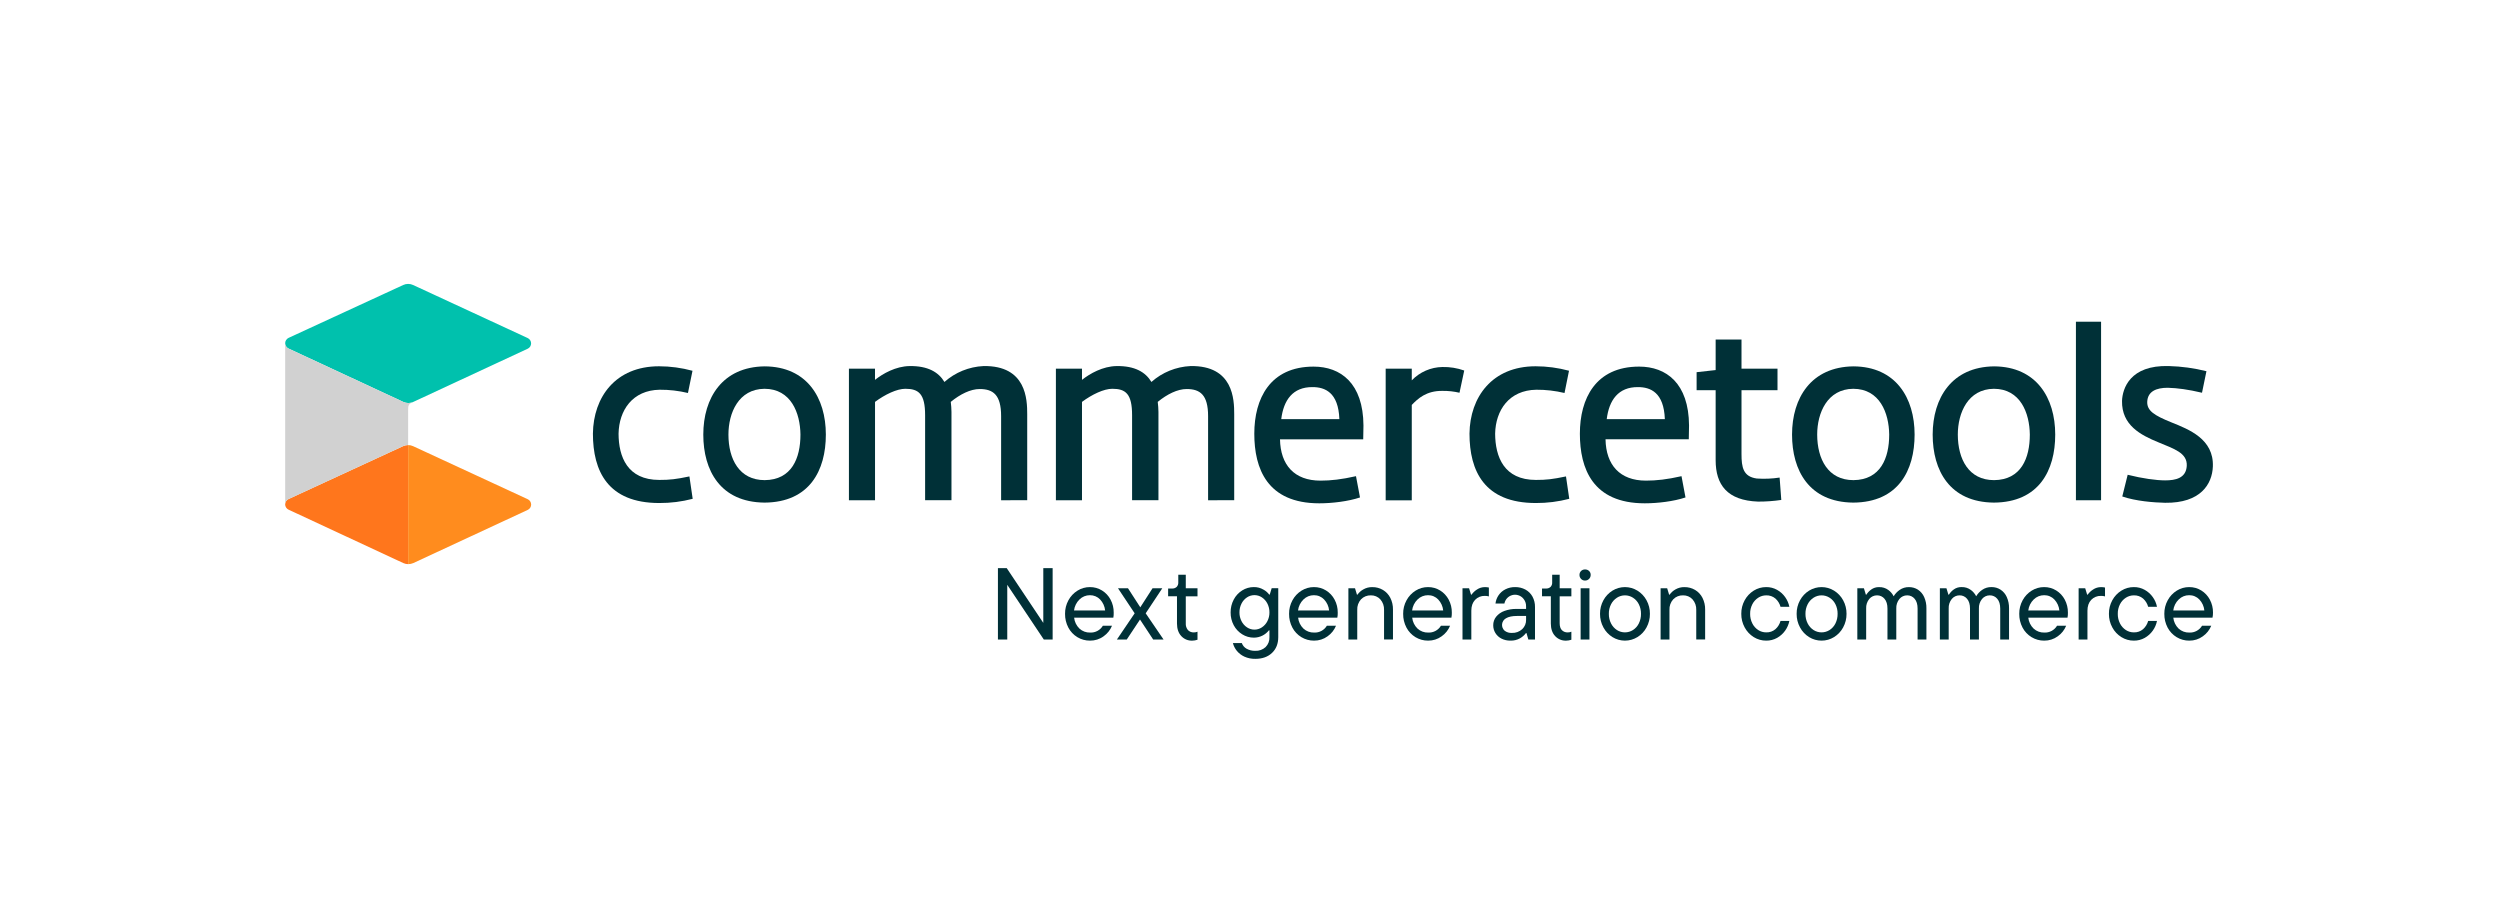
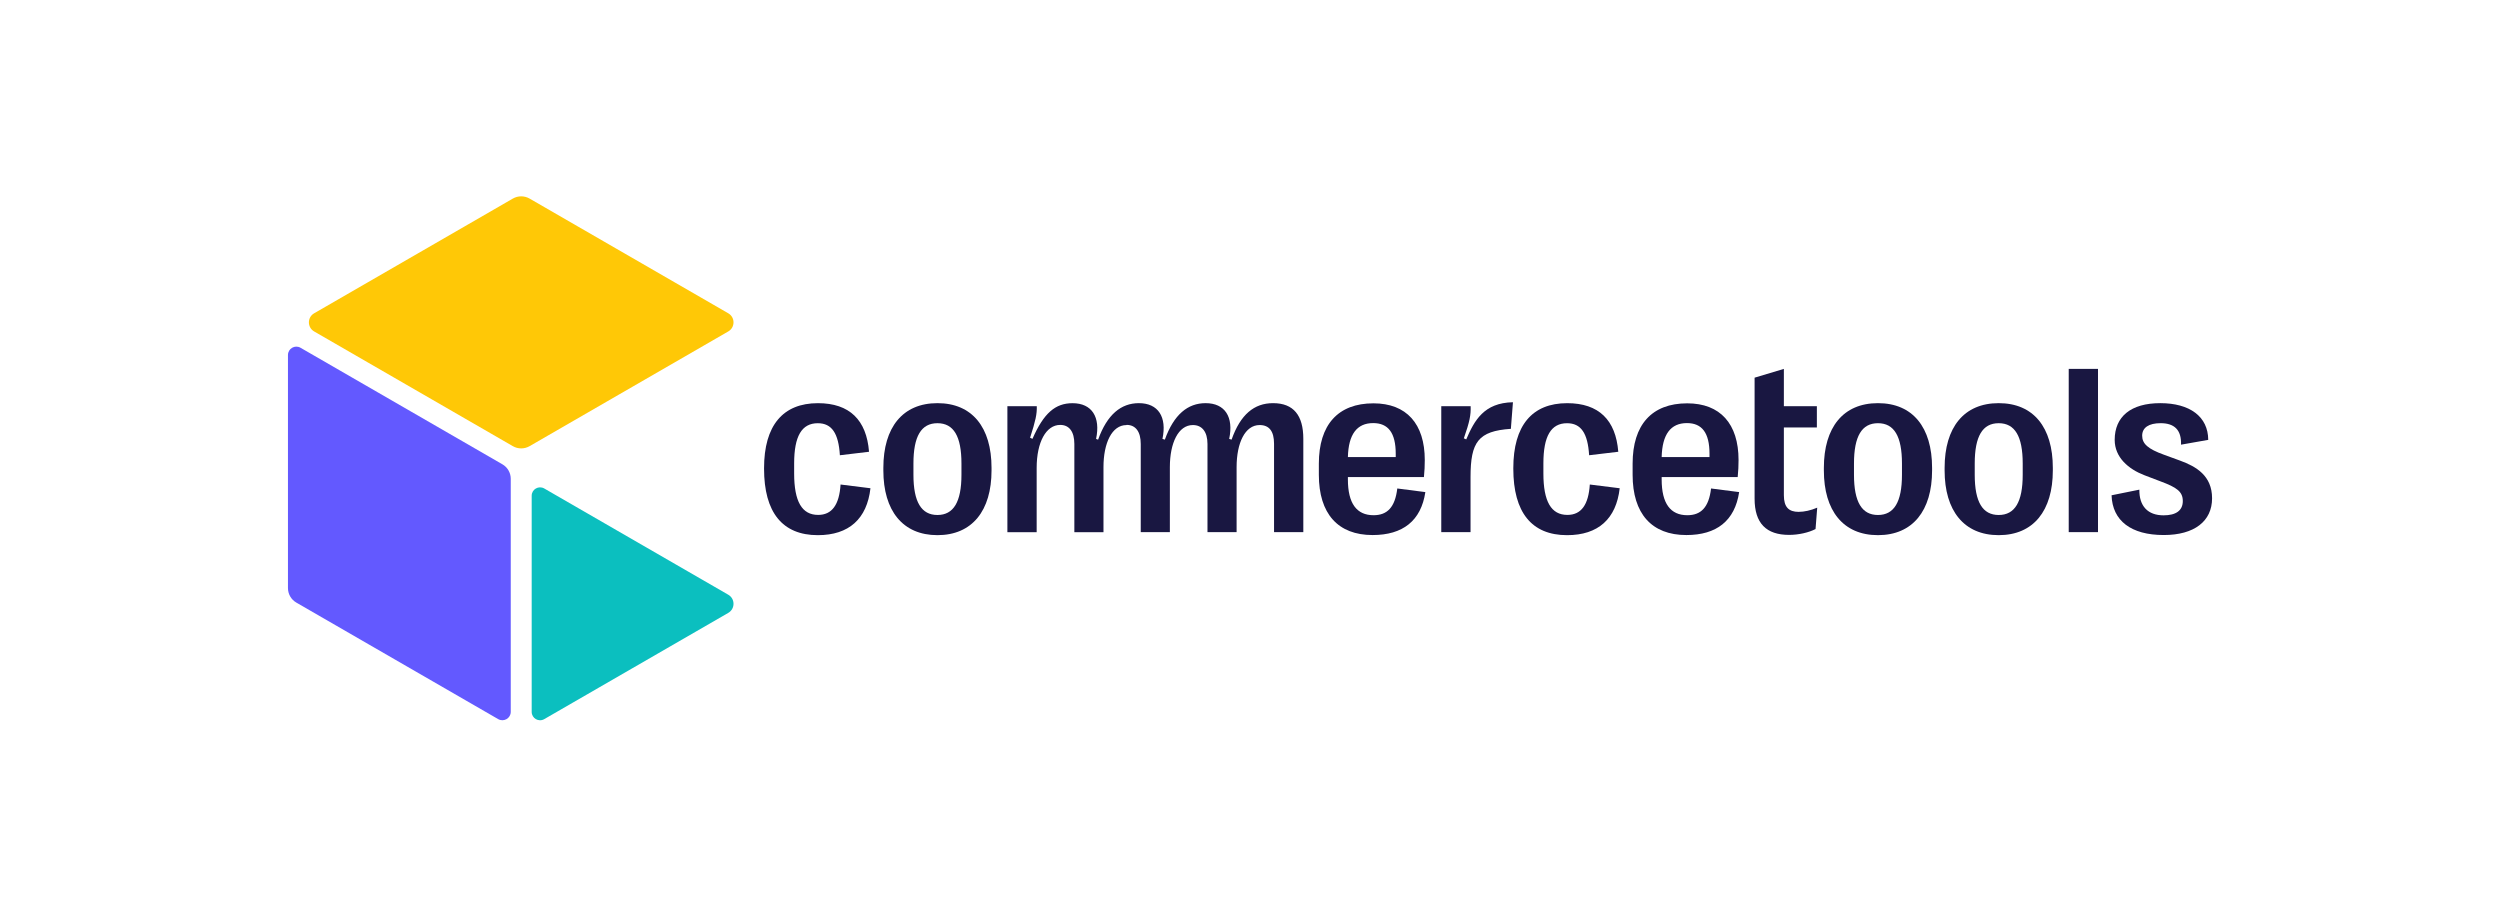
<svg xmlns="http://www.w3.org/2000/svg" width="382" height="141" viewBox="0 0 382 141" fill="none">
-   <path d="M100.743 73.333C102.365 73.333 103.297 73.227 105.342 72.797L105.843 76.218C104.176 76.655 102.459 76.871 100.735 76.862C92.866 76.862 90.597 71.971 90.597 66.253C90.668 60.681 94.047 55.967 100.697 55.967C102.426 55.969 104.147 56.201 105.814 56.655L105.119 60.049C103.707 59.71 102.259 59.542 100.806 59.551C96.638 59.619 94.587 62.692 94.516 66.264C94.526 69.793 95.859 73.333 100.743 73.333Z" fill="#003037" />
-   <path d="M116.846 55.98C123.319 56.019 126.19 60.801 126.19 66.405C126.19 71.871 123.707 76.76 116.808 76.798C110.049 76.73 107.464 71.871 107.464 66.405C107.464 60.809 110.373 56.058 116.846 55.98ZM116.846 73.364C120.981 73.326 122.309 70.006 122.309 66.405C122.271 63.116 120.873 59.407 116.808 59.407C112.856 59.445 111.305 63.086 111.305 66.405C111.305 70.153 112.965 73.364 116.846 73.364Z" fill="#003037" />
-   <path d="M152.97 76.438V63.583C152.97 60.333 151.751 59.444 149.698 59.444C148.294 59.444 146.713 60.235 145.277 61.407C145.342 61.915 145.378 62.426 145.385 62.939V76.431H141.357V63.438C141.357 60.187 140.385 59.406 138.341 59.406C137.044 59.406 135.247 60.265 133.704 61.407V76.438H129.716V56.331H133.7V58.042C134.919 57.076 136.863 55.972 138.985 55.934C141.787 55.896 143.407 56.862 144.31 58.363C145.96 56.898 148.065 56.041 150.273 55.934C156.855 55.826 156.958 61.076 156.958 63.292V76.431L152.97 76.438Z" fill="#003037" />
-   <path d="M184.596 76.438V63.583C184.596 60.333 183.377 59.444 181.324 59.444C179.92 59.444 178.338 60.235 176.902 61.407C176.967 61.915 177.004 62.426 177.011 62.939V76.431H172.983V63.438C172.983 60.187 172.011 59.406 169.967 59.406C168.67 59.406 166.873 60.265 165.329 61.407V76.438H161.341V56.331H165.329V58.042C166.548 57.076 168.492 55.972 170.614 55.934C173.416 55.896 175.036 56.862 175.938 58.363C177.588 56.898 179.694 56.041 181.902 55.934C188.484 55.826 188.587 61.076 188.587 63.292V76.431L184.596 76.438Z" fill="#003037" />
-   <path d="M207.195 72.759L207.808 76.01C206.009 76.615 203.534 76.907 201.589 76.907C193.611 76.907 191.657 71.587 191.657 66.266C191.657 60.945 194.033 56.018 200.714 56.018C204.852 56.018 208.299 58.554 208.337 65.017L208.299 67.125H195.584C195.653 71.049 197.775 73.441 201.765 73.441C203.352 73.441 205.002 73.257 207.195 72.759ZM195.775 64.039H204.655C204.51 59.968 202.464 59.149 200.56 59.149C197.527 59.123 196.13 61.154 195.775 64.039Z" fill="#003037" />
-   <path d="M223.011 60.012C222.164 59.812 221.296 59.716 220.425 59.727C217.942 59.689 216.653 60.909 215.719 61.874V76.446H211.731V56.331H215.719V58.118C216.324 57.487 217.049 56.982 217.852 56.632C218.654 56.282 219.519 56.094 220.395 56.079C221.532 56.053 222.664 56.235 223.735 56.616L223.011 60.012Z" fill="#003037" />
-   <path d="M234.684 73.333C236.305 73.333 237.237 73.227 239.283 72.797L239.783 76.218C238.117 76.655 236.399 76.871 234.676 76.862C226.807 76.862 224.538 71.971 224.538 66.253C224.608 60.681 227.987 55.967 234.638 55.967C236.363 55.968 238.08 56.198 239.745 56.649L239.059 60.049C237.647 59.71 236.199 59.542 234.747 59.551C230.579 59.619 228.528 62.692 228.457 66.264C228.474 69.793 229.8 73.333 234.684 73.333Z" fill="#003037" />
-   <path d="M256.935 72.76L257.544 76.009C255.747 76.614 253.272 76.906 251.327 76.906C243.349 76.906 241.405 71.585 241.405 66.265C241.405 60.944 243.781 56.017 250.462 56.017C254.597 56.017 258.047 58.553 258.085 65.016L258.047 67.124H245.324C245.393 71.048 247.515 73.44 251.503 73.44C253.094 73.442 254.744 73.258 256.935 72.76ZM245.509 64.04H254.389C254.242 59.969 252.198 59.15 250.292 59.15C247.268 59.123 245.865 61.155 245.509 64.04Z" fill="#003037" />
-   <path d="M271.602 59.621H266.101V69.371C266.101 71.402 266.355 72.835 268.439 73.118C269.603 73.197 270.773 73.148 271.926 72.972L272.181 76.392C271.003 76.565 269.814 76.65 268.624 76.645C263.918 76.468 262.151 74.076 262.151 70.321V59.621H259.242V56.869L262.151 56.546V51.877H266.101V56.337H271.602V59.626V59.621Z" fill="#003037" />
-   <path d="M283.207 55.98C289.68 56.019 292.551 60.801 292.551 66.405C292.551 71.871 290.068 76.76 283.169 76.798C276.409 76.73 273.825 71.871 273.825 66.405C273.825 60.809 276.734 56.058 283.207 55.98ZM283.207 73.364C287.342 73.326 288.67 70.006 288.67 66.405C288.632 63.116 287.233 59.407 283.169 59.407C279.217 59.445 277.666 63.086 277.666 66.405C277.674 70.153 279.326 73.364 283.207 73.364Z" fill="#003037" />
-   <path d="M304.694 55.98C311.167 56.019 314.038 60.801 314.038 66.405C314.038 71.871 311.555 76.76 304.656 76.798C297.897 76.73 295.312 71.871 295.312 66.405C295.32 60.809 298.229 56.058 304.694 55.98ZM304.694 73.364C308.83 73.326 310.157 70.006 310.157 66.405C310.119 63.116 308.721 59.407 304.656 59.407C300.704 59.445 299.154 63.086 299.154 66.405C299.163 70.153 300.813 73.364 304.694 73.364Z" fill="#003037" />
-   <path d="M317.201 76.439V49.158H321.044V76.439H317.201Z" fill="#003037" />
-   <path d="M325.109 72.545C327.37 73.115 329.492 73.402 330.827 73.402C332.409 73.402 334.028 73.081 334.137 71.188C334.244 69.187 332.162 68.581 329.784 67.578C327.093 66.474 324.177 64.971 324.245 61.254C324.314 59.399 325.433 55.758 331.398 55.933C333.337 55.984 335.265 56.249 337.145 56.721L336.467 60.011C334.345 59.511 332.764 59.296 331.221 59.251C329.502 59.251 328.165 59.788 328.096 61.398C328.058 62.755 329.137 63.467 331.799 64.541C334.462 65.615 338.293 67.078 338.125 71.293C338.018 73.968 336.259 76.897 330.827 76.826C329.108 76.788 326.337 76.574 324.284 75.861L325.109 72.545Z" fill="#003037" />
-   <path d="M44.094 76.246C43.938 76.319 43.806 76.434 43.714 76.579C43.621 76.723 43.572 76.891 43.572 77.062C43.572 77.234 43.621 77.402 43.714 77.546C43.806 77.691 43.938 77.806 44.094 77.879L61.62 86.035C61.853 86.143 62.106 86.2 62.363 86.2V68.003C62.1 68.003 61.839 68.06 61.599 68.168L44.094 76.246Z" fill="#FF761C" />
-   <path d="M62.363 68.003V86.2C62.638 86.203 62.91 86.147 63.16 86.035L80.64 77.911C80.796 77.838 80.927 77.723 81.019 77.579C81.112 77.434 81.16 77.267 81.16 77.096C81.16 76.925 81.112 76.757 81.019 76.613C80.927 76.469 80.796 76.353 80.64 76.281L63.129 68.178C62.889 68.066 62.628 68.007 62.363 68.003Z" fill="#FF8C1E" />
-   <path d="M43.573 52.447C43.573 52.618 43.622 52.786 43.715 52.93C43.807 53.074 43.939 53.19 44.094 53.262L61.62 61.411C61.854 61.518 62.106 61.577 62.363 61.584C62.587 61.587 62.809 61.549 63.019 61.473L63.507 61.247C65.316 60.415 64.117 60.964 80.632 53.285C80.788 53.212 80.92 53.097 81.012 52.953C81.104 52.808 81.153 52.641 81.153 52.47C81.153 52.299 81.104 52.131 81.012 51.987C80.92 51.843 80.788 51.727 80.632 51.655L63.129 43.552C62.891 43.439 62.63 43.38 62.365 43.38C62.101 43.38 61.84 43.439 61.601 43.552L44.09 51.63C43.936 51.704 43.805 51.82 43.714 51.965C43.622 52.109 43.573 52.276 43.573 52.447Z" fill="#00C1AD" />
-   <path d="M62.363 62.599V68.003C62.1 68.003 61.839 68.06 61.599 68.168L44.096 76.254C43.941 76.327 43.809 76.442 43.717 76.586C43.624 76.731 43.575 76.898 43.575 77.069V52.447C43.575 52.618 43.624 52.786 43.717 52.93C43.809 53.075 43.941 53.19 44.096 53.263L61.622 61.411C61.855 61.518 62.108 61.577 62.365 61.584C62.589 61.587 62.81 61.549 63.02 61.474L62.988 61.491C62.442 61.728 62.363 61.979 62.363 62.599Z" fill="#D1D1D1" />
-   <path d="M159.416 95.177V86.815H160.843V97.723H159.495L153.91 89.362V97.723H152.483V86.815H153.831L159.416 95.177Z" fill="#003037" />
-   <path d="M170.118 94.383H164.126C164.194 95.017 164.483 95.607 164.942 96.051C165.385 96.458 165.971 96.675 166.573 96.657C166.962 96.675 167.348 96.587 167.69 96.403C168.032 96.219 168.318 95.947 168.517 95.614H169.914C169.65 96.264 169.203 96.824 168.628 97.228C168.027 97.667 167.298 97.9 166.552 97.889C165.871 97.894 165.203 97.711 164.621 97.359C164.036 97.005 163.559 96.499 163.242 95.895C162.902 95.247 162.729 94.524 162.74 93.792C162.73 93.068 162.909 92.354 163.257 91.719C163.584 91.116 164.062 90.608 164.646 90.246C165.211 89.891 165.867 89.705 166.535 89.708C167.189 89.701 167.831 89.879 168.386 90.223C168.941 90.565 169.393 91.05 169.696 91.626C170.019 92.235 170.183 92.915 170.173 93.604C170.183 93.865 170.165 94.126 170.118 94.383ZM164.95 91.593C164.485 92.046 164.188 92.642 164.109 93.284H168.863C168.803 92.654 168.535 92.062 168.099 91.601C167.899 91.39 167.656 91.223 167.387 91.11C167.118 90.998 166.829 90.942 166.537 90.947C166.242 90.945 165.951 91.002 165.678 91.113C165.406 91.224 165.158 91.387 164.95 91.593Z" fill="#003037" />
-   <path d="M175.061 93.714L177.79 97.718H176.205L174.192 94.664L172.169 97.718H170.662L173.376 93.714L170.826 89.883H172.354L174.236 92.798L176.111 89.883H177.601L175.061 93.714Z" fill="#003037" />
-   <path d="M180.495 97.188C180.062 96.72 179.845 96.081 179.843 95.27V91.111H178.489V89.927H179.085C179.213 89.935 179.341 89.918 179.462 89.876C179.583 89.835 179.694 89.77 179.79 89.686C179.878 89.593 179.945 89.484 179.989 89.365C180.032 89.246 180.05 89.119 180.042 88.992V87.823H181.188V89.883H182.978V91.115H181.188V95.229C181.159 95.608 181.277 95.984 181.519 96.279C181.636 96.399 181.778 96.492 181.935 96.553C182.092 96.614 182.26 96.64 182.428 96.631C182.617 96.635 182.805 96.598 182.978 96.521V97.752C182.715 97.843 182.439 97.891 182.16 97.893C181.848 97.902 181.537 97.843 181.25 97.722C180.963 97.6 180.705 97.418 180.495 97.188Z" fill="#003037" />
-   <path d="M190.142 100.334C189.691 100.129 189.294 99.822 188.981 99.439C188.701 99.094 188.498 98.692 188.387 98.263H189.751C189.88 98.63 190.139 98.937 190.48 99.127C190.885 99.351 191.343 99.461 191.806 99.446C192.093 99.46 192.381 99.416 192.651 99.318C192.922 99.22 193.17 99.07 193.382 98.876C193.581 98.677 193.735 98.439 193.837 98.178C193.938 97.916 193.983 97.636 193.97 97.356V96.313H193.892C193.619 96.66 193.272 96.941 192.875 97.135C192.478 97.329 192.042 97.431 191.6 97.434C190.97 97.437 190.353 97.262 189.82 96.928C189.269 96.589 188.82 96.11 188.517 95.541C188.195 94.94 188.031 94.267 188.039 93.586C188.03 92.897 188.194 92.217 188.517 91.608C188.816 91.036 189.263 90.555 189.812 90.213C190.342 89.879 190.957 89.703 191.584 89.706C192.103 89.696 192.614 89.831 193.059 90.095C193.404 90.281 193.704 90.541 193.938 90.855H194.016L194.314 89.873H195.317V97.352C195.317 98.359 194.998 99.165 194.362 99.767C193.725 100.371 192.876 100.672 191.814 100.672C191.238 100.685 190.667 100.57 190.142 100.334ZM192.816 95.862C193.175 95.625 193.465 95.297 193.657 94.912C193.868 94.501 193.976 94.044 193.97 93.582C193.977 93.112 193.869 92.647 193.657 92.227C193.465 91.843 193.175 91.515 192.816 91.277C192.48 91.054 192.084 90.935 191.68 90.935C191.275 90.935 190.88 91.054 190.543 91.277C190.184 91.515 189.895 91.843 189.703 92.227C189.491 92.647 189.383 93.112 189.39 93.582C189.384 94.044 189.492 94.501 189.703 94.912C189.895 95.297 190.184 95.625 190.543 95.862C190.88 96.087 191.275 96.207 191.68 96.207C192.085 96.207 192.48 96.087 192.816 95.862Z" fill="#003037" />
-   <path d="M204.343 94.383H198.352C198.42 95.016 198.709 95.606 199.167 96.051C199.611 96.457 200.196 96.675 200.798 96.657C201.187 96.675 201.574 96.587 201.916 96.403C202.259 96.219 202.545 95.947 202.745 95.614H204.141C203.877 96.264 203.43 96.824 202.853 97.228C202.254 97.666 201.527 97.898 200.783 97.889C200.103 97.894 199.435 97.711 198.854 97.359C198.269 97.004 197.792 96.499 197.473 95.895C197.133 95.247 196.96 94.524 196.971 93.792C196.962 93.068 197.141 92.354 197.49 91.719C197.815 91.116 198.293 90.608 198.877 90.246C199.443 89.891 200.099 89.705 200.768 89.708C201.421 89.701 202.064 89.879 202.619 90.223C203.173 90.566 203.625 91.05 203.927 91.626C204.251 92.235 204.416 92.915 204.406 93.604C204.415 93.865 204.394 94.126 204.343 94.383ZM199.175 91.593C198.709 92.045 198.413 92.642 198.336 93.284H203.088C203.03 92.654 202.761 92.062 202.324 91.601C202.125 91.39 201.882 91.222 201.614 91.11C201.345 90.997 201.055 90.942 200.764 90.947C200.469 90.945 200.177 91.002 199.905 91.112C199.632 91.223 199.384 91.387 199.175 91.593Z" fill="#003037" />
-   <path d="M206.034 97.717V89.882H207.044L207.342 90.865H207.42C207.649 90.537 207.949 90.266 208.299 90.071C208.716 89.826 209.194 89.701 209.678 89.712C210.252 89.702 210.817 89.851 211.311 90.141C211.794 90.43 212.185 90.848 212.44 91.348C212.721 91.908 212.86 92.528 212.847 93.155V97.715H211.483V93.198C211.51 92.605 211.305 92.024 210.91 91.578C210.727 91.379 210.504 91.222 210.255 91.117C210.006 91.012 209.736 90.961 209.466 90.969C209.186 90.96 208.908 91.009 208.648 91.114C208.389 91.218 208.155 91.376 207.961 91.578C207.563 92.022 207.357 92.604 207.388 93.198V97.717H206.034Z" fill="#003037" />
-   <path d="M221.776 94.383H215.784C215.852 95.017 216.141 95.607 216.6 96.051C217.043 96.458 217.628 96.675 218.231 96.657C218.62 96.675 219.006 96.587 219.348 96.403C219.69 96.219 219.976 95.947 220.175 95.614H221.572C221.308 96.264 220.861 96.825 220.284 97.228C219.685 97.666 218.959 97.898 218.216 97.889C217.535 97.894 216.866 97.711 216.285 97.359C215.7 97.005 215.223 96.499 214.906 95.895C214.565 95.247 214.393 94.524 214.403 93.792C214.394 93.068 214.572 92.354 214.921 91.719C215.247 91.116 215.726 90.608 216.309 90.246C216.875 89.891 217.531 89.705 218.2 89.708C218.854 89.701 219.496 89.88 220.051 90.223C220.605 90.566 221.057 91.051 221.36 91.626C221.683 92.235 221.848 92.915 221.839 93.604C221.846 93.865 221.825 94.126 221.776 94.383ZM216.607 91.593C216.142 92.045 215.846 92.642 215.769 93.284H220.521C220.461 92.654 220.192 92.062 219.757 91.601C219.558 91.39 219.316 91.222 219.047 91.11C218.779 90.997 218.49 90.942 218.198 90.947C217.904 90.945 217.611 91.001 217.338 91.112C217.065 91.223 216.817 91.386 216.607 91.593Z" fill="#003037" />
-   <path d="M223.47 97.718V89.883H224.473L224.773 90.865H224.851C225.073 90.551 225.355 90.283 225.682 90.078C226.038 89.837 226.459 89.71 226.889 89.712C227.095 89.707 227.3 89.728 227.5 89.774V91.129C227.302 91.073 227.096 91.047 226.889 91.051C226.61 91.041 226.333 91.089 226.074 91.194C225.816 91.299 225.583 91.458 225.392 91.659C225.01 92.064 224.819 92.614 224.819 93.311V97.721L223.47 97.718Z" fill="#003037" />
-   <path d="M233.091 90.09C233.545 90.338 233.918 90.712 234.166 91.165C234.427 91.651 234.558 92.195 234.548 92.746V97.717H233.528L233.247 96.735H233.167C232.922 97.059 232.612 97.33 232.258 97.531C231.814 97.781 231.31 97.904 230.8 97.888C230.321 97.899 229.847 97.792 229.42 97.577C229.038 97.384 228.718 97.09 228.495 96.727C228.275 96.369 228.16 95.956 228.165 95.536C228.159 95.064 228.317 94.604 228.612 94.234C228.942 93.833 229.376 93.528 229.867 93.354C230.456 93.138 231.081 93.032 231.71 93.043H233.184V92.683C233.195 92.452 233.16 92.221 233.081 92.003C233.001 91.785 232.879 91.585 232.722 91.414C232.515 91.187 232.249 91.023 231.953 90.938C231.658 90.854 231.344 90.853 231.048 90.937C230.752 91.02 230.485 91.184 230.278 91.41C230.071 91.636 229.931 91.915 229.874 92.216H228.51C228.562 91.77 228.721 91.342 228.973 90.969C229.235 90.58 229.595 90.263 230.015 90.052C230.476 89.817 230.988 89.699 231.505 89.708C232.058 89.697 232.604 89.828 233.091 90.09ZM232.59 96.136C232.784 95.953 232.938 95.732 233.041 95.486C233.143 95.24 233.193 94.975 233.186 94.709V94.118H231.805C231.073 94.118 230.508 94.237 230.111 94.475C229.947 94.567 229.808 94.697 229.704 94.853C229.601 95.009 229.537 95.188 229.517 95.374C229.497 95.56 229.522 95.748 229.591 95.922C229.659 96.096 229.768 96.252 229.909 96.376C230.227 96.617 230.623 96.736 231.022 96.71C231.309 96.722 231.595 96.677 231.864 96.579C232.133 96.481 232.38 96.33 232.59 96.136Z" fill="#003037" />
-   <path d="M237.619 97.188C237.186 96.72 236.969 96.081 236.968 95.27V91.111H235.62V89.927H236.216C236.344 89.935 236.472 89.918 236.593 89.876C236.714 89.835 236.826 89.77 236.922 89.686C237.009 89.593 237.077 89.484 237.12 89.365C237.163 89.245 237.181 89.118 237.172 88.992V87.823H238.318V89.883H240.106V91.115H238.318V95.229C238.318 95.696 238.428 96.046 238.647 96.279C238.765 96.399 238.907 96.492 239.064 96.552C239.22 96.613 239.388 96.64 239.556 96.631C239.745 96.636 239.933 96.598 240.106 96.521V97.752C239.844 97.843 239.568 97.891 239.291 97.893C238.977 97.902 238.666 97.844 238.378 97.722C238.089 97.6 237.83 97.418 237.619 97.188Z" fill="#003037" />
-   <path d="M241.59 88.461C241.511 88.381 241.448 88.286 241.406 88.182C241.364 88.077 241.343 87.966 241.346 87.853C241.342 87.74 241.361 87.628 241.403 87.523C241.446 87.419 241.509 87.324 241.59 87.245C241.67 87.168 241.764 87.107 241.868 87.067C241.972 87.027 242.083 87.008 242.194 87.011C242.307 87.007 242.421 87.026 242.527 87.066C242.633 87.106 242.73 87.167 242.813 87.245C242.893 87.324 242.957 87.419 242.999 87.523C243.04 87.628 243.06 87.74 243.055 87.853C243.056 87.966 243.035 88.078 242.992 88.182C242.949 88.287 242.885 88.382 242.805 88.461C242.725 88.541 242.63 88.604 242.525 88.647C242.42 88.69 242.307 88.711 242.194 88.71C242.081 88.713 241.969 88.693 241.865 88.65C241.761 88.607 241.668 88.543 241.59 88.461ZM242.868 97.717H241.52V89.882H242.868V97.717Z" fill="#003037" />
-   <path d="M246.39 97.351C245.804 96.988 245.325 96.477 245.001 95.871C244.654 95.233 244.476 94.517 244.484 93.792C244.475 93.068 244.654 92.354 245.001 91.719C245.328 91.116 245.806 90.608 246.39 90.246C246.961 89.894 247.62 89.708 248.291 89.708C248.963 89.708 249.621 89.894 250.193 90.246C250.78 90.606 251.262 91.114 251.589 91.719C251.937 92.354 252.116 93.068 252.106 93.792C252.115 94.517 251.937 95.233 251.589 95.871C251.264 96.479 250.782 96.99 250.193 97.351C249.621 97.703 248.963 97.889 248.291 97.889C247.62 97.889 246.961 97.703 246.39 97.351ZM249.518 96.268C249.903 96.021 250.212 95.674 250.412 95.264C250.638 94.807 250.752 94.302 250.743 93.792C250.752 93.284 250.639 92.782 250.412 92.327C250.21 91.92 249.901 91.576 249.518 91.329C249.154 91.095 248.729 90.97 248.295 90.97C247.861 90.97 247.436 91.095 247.072 91.329C246.688 91.576 246.377 91.921 246.17 92.327C245.938 92.78 245.822 93.283 245.832 93.792C245.823 94.303 245.939 94.808 246.17 95.264C246.374 95.672 246.682 96.018 247.064 96.268C247.43 96.502 247.856 96.627 248.291 96.627C248.726 96.627 249.152 96.502 249.518 96.268Z" fill="#003037" />
-   <path d="M253.74 97.717V89.882H254.742L255.04 90.865H255.119C255.348 90.538 255.648 90.266 255.997 90.071C256.415 89.826 256.893 89.701 257.378 89.712C257.951 89.703 258.516 89.851 259.009 90.141C259.493 90.429 259.884 90.848 260.138 91.348C260.419 91.908 260.559 92.528 260.545 93.155V97.715H259.187V93.198C259.214 92.605 259.009 92.024 258.614 91.578C258.432 91.379 258.209 91.222 257.96 91.117C257.711 91.012 257.442 90.962 257.172 90.969C256.892 90.959 256.613 91.008 256.354 91.113C256.095 91.218 255.86 91.376 255.667 91.578C255.268 92.021 255.062 92.604 255.094 93.198V97.717H253.74Z" fill="#003037" />
-   <path d="M267.973 97.351C267.388 96.987 266.91 96.477 266.586 95.871C266.238 95.233 266.06 94.517 266.069 93.792C266.059 93.068 266.238 92.354 266.586 91.719C266.912 91.117 267.39 90.609 267.973 90.246C268.545 89.889 269.208 89.703 269.883 89.708C270.463 89.701 271.034 89.847 271.539 90.13C272.028 90.402 272.449 90.78 272.771 91.236C273.088 91.679 273.306 92.183 273.413 92.716H272.064C271.932 92.232 271.662 91.796 271.287 91.46C270.897 91.127 270.396 90.953 269.883 90.97C269.449 90.969 269.024 91.093 268.661 91.329C268.277 91.576 267.965 91.921 267.759 92.327C267.527 92.78 267.411 93.283 267.421 93.792C267.412 94.303 267.528 94.808 267.759 95.265C267.962 95.672 268.271 96.019 268.653 96.268C269.018 96.506 269.446 96.631 269.883 96.627C270.396 96.646 270.898 96.471 271.287 96.137C271.662 95.801 271.932 95.365 272.064 94.881H273.413C273.306 95.414 273.088 95.918 272.771 96.361C272.448 96.817 272.027 97.195 271.539 97.469C271.033 97.751 270.462 97.896 269.883 97.889C269.208 97.894 268.545 97.708 267.973 97.351Z" fill="#003037" />
-   <path d="M276.432 97.351C275.847 96.988 275.368 96.477 275.044 95.871C274.696 95.233 274.518 94.517 274.526 93.792C274.517 93.068 274.695 92.354 275.044 91.719C275.37 91.116 275.849 90.608 276.432 90.246C277.004 89.894 277.662 89.708 278.334 89.708C279.006 89.708 279.664 89.894 280.235 90.246C280.822 90.606 281.304 91.114 281.631 91.719C281.98 92.354 282.158 93.068 282.149 93.792C282.157 94.517 281.979 95.233 281.631 95.871C281.306 96.479 280.824 96.99 280.235 97.351C279.664 97.703 279.006 97.889 278.334 97.889C277.662 97.889 277.004 97.703 276.432 97.351ZM279.561 96.268C279.945 96.021 280.254 95.674 280.455 95.264C280.681 94.807 280.794 94.302 280.785 93.792C280.795 93.284 280.682 92.782 280.455 92.327C280.252 91.92 279.944 91.576 279.561 91.329C279.196 91.095 278.772 90.97 278.338 90.97C277.904 90.97 277.479 91.095 277.114 91.329C276.731 91.577 276.42 91.921 276.213 92.327C275.981 92.78 275.865 93.283 275.875 93.792C275.866 94.303 275.982 94.808 276.213 95.264C276.417 95.671 276.725 96.017 277.107 96.268C277.473 96.502 277.899 96.627 278.334 96.627C278.769 96.627 279.195 96.502 279.561 96.268Z" fill="#003037" />
-   <path d="M293.057 90.097C293.478 90.375 293.81 90.768 294.012 91.228C294.252 91.77 294.369 92.358 294.356 92.95V97.717H293.007V92.98C293.007 92.347 292.858 91.853 292.56 91.5C292.423 91.33 292.248 91.194 292.049 91.103C291.851 91.011 291.633 90.965 291.414 90.969C291.188 90.967 290.964 91.015 290.759 91.111C290.554 91.207 290.373 91.347 290.23 91.522C289.897 91.934 289.727 92.452 289.753 92.98V97.717H288.404V92.98C288.404 92.347 288.255 91.853 287.957 91.5C287.82 91.33 287.645 91.195 287.446 91.103C287.247 91.011 287.03 90.965 286.811 90.969C286.586 90.967 286.362 91.014 286.157 91.109C285.952 91.203 285.771 91.342 285.627 91.515C285.292 91.928 285.122 92.45 285.15 92.98V97.717H283.799V89.883H284.804L285.102 90.865H285.18C285.374 90.556 285.627 90.289 285.925 90.078C286.269 89.83 286.685 89.701 287.109 89.712C287.622 89.692 288.125 89.846 288.538 90.149C288.883 90.401 289.162 90.732 289.352 91.114C289.582 90.729 289.893 90.397 290.263 90.141C290.684 89.847 291.19 89.696 291.705 89.712C292.184 89.708 292.653 89.842 293.057 90.097Z" fill="#003037" />
-   <path d="M305.68 90.097C306.102 90.374 306.434 90.767 306.635 91.228C306.876 91.769 306.994 92.357 306.981 92.95V97.717H305.633V92.98C305.633 92.347 305.484 91.853 305.186 91.5C305.048 91.33 304.873 91.194 304.674 91.102C304.476 91.01 304.259 90.965 304.04 90.969C303.813 90.967 303.589 91.015 303.384 91.111C303.179 91.207 302.998 91.347 302.855 91.522C302.522 91.934 302.352 92.452 302.378 92.98V97.717H301.016V92.98C301.016 92.347 300.869 91.853 300.569 91.5C300.432 91.33 300.257 91.194 300.058 91.102C299.859 91.01 299.642 90.965 299.423 90.969C299.197 90.966 298.974 91.014 298.769 91.108C298.564 91.203 298.383 91.342 298.239 91.515C297.903 91.928 297.732 92.449 297.76 92.98V97.717H296.411V89.882H297.416L297.714 90.865H297.792C297.983 90.554 298.235 90.285 298.533 90.073C298.877 89.824 299.293 89.695 299.717 89.706C300.229 89.686 300.732 89.84 301.144 90.143C301.489 90.395 301.769 90.726 301.96 91.108C302.189 90.723 302.499 90.391 302.869 90.135C303.291 89.841 303.798 89.69 304.313 89.706C304.797 89.7 305.273 89.836 305.68 90.097Z" fill="#003037" />
-   <path d="M315.914 94.383H309.922C309.991 95.016 310.279 95.606 310.738 96.051C311.181 96.457 311.767 96.675 312.369 96.657C312.758 96.675 313.144 96.587 313.487 96.403C313.83 96.219 314.116 95.947 314.315 95.614H315.71C315.446 96.264 315 96.824 314.424 97.228C313.825 97.666 313.098 97.898 312.354 97.889C311.674 97.895 311.005 97.711 310.425 97.359C309.839 97.005 309.361 96.499 309.044 95.895C308.703 95.247 308.531 94.524 308.541 93.792C308.533 93.068 308.711 92.354 309.059 91.719C309.385 91.116 309.864 90.608 310.448 90.246C311.014 89.891 311.67 89.705 312.339 89.708C312.992 89.701 313.634 89.88 314.189 90.223C314.744 90.566 315.195 91.05 315.498 91.626C315.821 92.235 315.986 92.915 315.977 93.604C315.986 93.865 315.964 94.126 315.914 94.383ZM310.757 91.593C310.292 92.045 309.996 92.642 309.919 93.284H314.671C314.612 92.654 314.343 92.062 313.907 91.601C313.707 91.39 313.465 91.222 313.196 91.11C312.927 90.997 312.638 90.942 312.346 90.947C312.052 90.945 311.76 91.002 311.487 91.112C311.214 91.223 310.966 91.387 310.757 91.593Z" fill="#003037" />
-   <path d="M317.614 97.718V89.883H318.618L318.916 90.865H318.995C319.216 90.551 319.499 90.283 319.826 90.078C320.181 89.837 320.602 89.71 321.033 89.712C321.239 89.707 321.445 89.728 321.646 89.774V91.129C321.446 91.073 321.24 91.047 321.033 91.051C320.754 91.041 320.476 91.09 320.218 91.195C319.96 91.299 319.727 91.458 319.535 91.659C319.153 92.064 318.962 92.614 318.962 93.311V97.721L317.614 97.718Z" fill="#003037" />
-   <path d="M324.15 97.351C323.564 96.988 323.085 96.477 322.761 95.871C322.413 95.233 322.235 94.517 322.244 93.792C322.234 93.068 322.412 92.354 322.761 91.719C323.087 91.116 323.566 90.608 324.15 90.246C324.722 89.889 325.384 89.703 326.06 89.708C326.639 89.701 327.209 89.847 327.714 90.13C328.202 90.402 328.623 90.78 328.946 91.236C329.264 91.678 329.482 92.183 329.587 92.716H328.239C328.108 92.232 327.838 91.796 327.464 91.46C327.074 91.128 326.573 90.953 326.06 90.97C325.625 90.969 325.2 91.093 324.835 91.329C324.452 91.577 324.141 91.921 323.934 92.327C323.703 92.78 323.587 93.284 323.598 93.792C323.588 94.303 323.703 94.808 323.934 95.265C324.138 95.671 324.446 96.017 324.828 96.268C325.194 96.506 325.622 96.631 326.06 96.627C326.573 96.645 327.074 96.47 327.464 96.137C327.838 95.801 328.108 95.365 328.239 94.881H329.587C329.482 95.414 329.264 95.919 328.946 96.361C328.623 96.817 328.202 97.195 327.714 97.469C327.209 97.751 326.638 97.895 326.06 97.889C325.384 97.895 324.722 97.708 324.15 97.351Z" fill="#003037" />
-   <path d="M338.07 94.383H332.078C332.148 95.016 332.436 95.606 332.894 96.051C333.338 96.458 333.924 96.675 334.527 96.657C334.916 96.675 335.302 96.587 335.644 96.403C335.986 96.219 336.272 95.947 336.471 95.614H337.879C337.615 96.264 337.168 96.824 336.592 97.228C335.992 97.666 335.265 97.898 334.521 97.889C333.841 97.894 333.173 97.711 332.592 97.359C332.007 97.004 331.53 96.499 331.211 95.895C330.871 95.247 330.698 94.524 330.709 93.792C330.7 93.068 330.879 92.354 331.228 91.719C331.553 91.116 332.032 90.608 332.615 90.246C333.181 89.891 333.837 89.705 334.506 89.708C335.16 89.701 335.802 89.879 336.357 90.223C336.911 90.566 337.363 91.05 337.665 91.626C337.99 92.234 338.155 92.915 338.145 93.604C338.149 93.865 338.124 94.127 338.07 94.383ZM332.913 91.593C332.447 92.045 332.15 92.642 332.073 93.284H336.825C336.766 92.654 336.497 92.062 336.061 91.601C335.861 91.39 335.619 91.222 335.35 91.11C335.081 90.997 334.792 90.942 334.5 90.947C334.206 90.945 333.914 91.001 333.642 91.112C333.369 91.223 333.122 91.387 332.913 91.593Z" fill="#003037" />
+   <path d="M44 89.859V54.248C44 53.261 45.066 52.647 45.921 53.138L76.762 70.942C77.555 71.4 78.043 72.246 78.043 73.159V108.77C78.043 109.757 76.977 110.371 76.122 109.881L45.281 92.076C44.487 91.618 44 90.772 44 89.859Z" fill="#6359FF" />
+   <path d="M48 47.872L78.36 30.344C79.153 29.886 80.128 29.886 80.921 30.344L111.281 47.872C112.347 48.488 112.347 50.027 111.281 50.644L80.921 68.172C80.128 68.63 79.153 68.63 78.36 68.172L48 50.644C46.934 50.027 46.934 48.488 48 47.872Z" fill="#FFC806" />
+   <path d="M81.241 108.773V75.75C81.241 74.763 82.307 74.149 83.162 74.639L111.281 90.875C112.347 91.492 112.347 93.031 111.281 93.648L83.162 109.883C82.307 110.377 81.241 109.76 81.241 108.773Z" fill="#0BBFBF" />
+   <path d="M213.506 74.637C213.162 77.55 211.946 78.725 209.879 78.725C207.315 78.725 205.958 76.948 205.958 73.262V72.895H217.577C217.671 71.958 217.706 71.153 217.706 70.296C217.706 64.745 214.898 61.629 209.861 61.629C204.451 61.629 201.52 64.903 201.52 70.848V72.548C201.52 78.49 204.434 81.756 209.732 81.756C214.352 81.756 217.139 79.571 217.794 75.192L213.506 74.639V74.637ZM209.82 64.648C212.114 64.648 213.268 66.134 213.268 69.341V69.838H205.958C206.046 66.372 207.332 64.648 209.82 64.648Z" fill="#191741" />
+   <path d="M128.439 74.034L133.006 74.604C132.471 79.28 129.722 81.773 124.961 81.773C119.551 81.773 116.749 78.29 116.749 71.617V71.541C116.749 65.018 119.622 61.605 124.979 61.605C129.813 61.605 132.404 64.175 132.788 69.03L128.333 69.561C128.13 66.207 127.099 64.668 124.961 64.668C122.503 64.668 121.346 66.648 121.346 70.813V72.349C121.346 76.637 122.538 78.678 125.014 78.678C127.123 78.678 128.236 77.139 128.439 74.037V74.034Z" fill="#191741" />
+   <path d="M143.241 61.602C137.925 61.602 134.977 65.306 134.977 71.485V71.888C134.977 78.026 137.928 81.771 143.241 81.771C148.554 81.771 151.506 78.026 151.506 71.888V71.485C151.506 65.306 148.554 61.602 143.241 61.602ZM146.91 72.545C146.91 76.71 145.694 78.69 143.241 78.69C140.789 78.69 139.573 76.71 139.573 72.545V70.827C139.573 66.663 140.762 64.665 143.241 64.665C145.72 64.665 146.91 66.663 146.91 70.827V72.545Z" fill="#191741" />
+   <path d="M305.402 61.602C300.086 61.602 297.137 65.306 297.137 71.485V71.888C297.137 78.026 300.086 81.771 305.402 81.771C310.718 81.771 313.672 78.026 313.672 71.888V71.485C313.672 65.306 310.715 61.602 305.402 61.602ZM309.07 72.545C309.07 76.71 307.863 78.69 305.402 78.69C302.941 78.69 301.739 76.71 301.739 72.545V70.827C301.739 66.663 302.929 64.665 305.402 64.665C307.875 64.665 309.07 66.663 309.07 70.827V72.545Z" fill="#191741" />
+   <path d="M320.574 56.365H316.101V81.309H320.574V56.365Z" fill="#191741" />
+   <path d="M242.923 74.034L247.49 74.604C246.956 79.28 244.209 81.773 239.446 81.773C234.036 81.773 231.234 78.29 231.234 71.617V71.541C231.234 65.018 234.106 61.605 239.463 61.605C244.298 61.605 246.888 64.175 247.273 69.03L242.817 69.561C242.615 66.207 241.584 64.668 239.446 64.668C236.987 64.668 235.83 66.648 235.83 70.813V72.349C235.83 76.637 237.023 78.678 239.498 78.678C241.607 78.678 242.72 77.139 242.923 74.037V74.034Z" fill="#191741" />
+   <path d="M338.005 76.143C338.005 79.644 335.292 81.753 330.616 81.753C325.632 81.753 322.771 79.568 322.648 75.679L326.895 74.819C326.86 77.33 328.181 78.743 330.598 78.743C332.49 78.743 333.532 78.008 333.532 76.563C333.532 75.118 332.601 74.472 330.143 73.559L327.685 72.622C325.232 71.685 323.124 69.89 323.124 67.212C323.124 63.655 325.6 61.602 330.09 61.602C334.581 61.602 337.4 63.64 337.418 67.212L333.259 67.946C333.347 65.67 332.217 64.662 330.143 64.662C328.331 64.662 327.324 65.344 327.324 66.572C327.324 67.799 328.202 68.604 330.66 69.485L333.112 70.381C335.571 71.282 338.005 72.675 338.005 76.14V76.143Z" fill="#191741" />
+   <path d="M286.952 61.602C281.636 61.602 278.687 65.306 278.687 71.485V71.888C278.687 78.026 281.636 81.771 286.952 81.771C292.268 81.771 295.222 78.026 295.222 71.888V71.485C295.222 65.306 292.265 61.602 286.952 61.602ZM290.62 72.545C290.62 76.71 289.41 78.69 286.952 78.69C284.493 78.69 283.289 76.71 283.289 72.545V70.827C283.289 66.663 284.479 64.665 286.952 64.665C289.425 64.665 290.62 66.663 290.62 70.827V72.545Z" fill="#191741" />
+   <path d="M274.845 78.211C275.674 78.211 276.699 77.991 277.671 77.571L277.415 80.837C276.402 81.368 274.842 81.732 273.38 81.732C269.896 81.732 268.102 79.973 268.102 76.199V57.708L272.575 56.368V62.069H277.618V65.312H272.575V75.667C272.575 77.503 273.327 78.214 274.845 78.214V78.211Z" fill="#191741" />
+   <path d="M261.45 74.637C261.106 77.55 259.893 78.725 257.822 78.725C255.255 78.725 253.902 76.948 253.902 73.262V72.895H265.52C265.614 71.958 265.65 71.153 265.65 70.296C265.65 64.745 262.842 61.629 257.805 61.629C252.395 61.629 249.464 64.903 249.464 70.848V72.548C249.464 78.49 252.377 81.756 257.676 81.756C262.298 81.756 265.083 79.571 265.741 75.192L261.45 74.639V74.637ZM257.764 64.648C260.057 64.648 261.212 66.134 261.212 69.341V69.838H253.902C253.99 66.372 255.276 64.648 257.764 64.648Z" fill="#191741" />
+   <path d="M167.792 67.177C169.169 63.341 171.29 61.602 174.021 61.602C176.973 61.602 178.333 63.711 177.622 67.065L177.989 67.177C179.366 63.341 181.487 61.602 184.218 61.602C187.17 61.602 188.53 63.711 187.819 67.065L188.186 67.177C189.537 63.326 191.643 61.602 194.524 61.602C197.658 61.602 199.147 63.473 199.147 67.047V81.309H194.674V67.802C194.674 65.896 193.94 64.947 192.471 64.947C190.236 64.947 188.953 67.696 188.953 71.376V81.312H184.503V67.84C184.503 65.972 183.666 64.947 182.274 64.947C180.042 64.947 178.755 67.696 178.755 71.376V81.312H174.306V67.84C174.306 65.972 173.536 64.924 172.144 64.924H172.138V64.95C172.138 64.95 172.132 64.95 172.13 64.95C169.897 64.95 168.611 67.699 168.611 71.379V81.315H164.161V67.843C164.161 65.975 163.392 64.927 162 64.927C159.838 64.927 158.402 67.57 158.402 71.491V81.315H153.929V62.072H158.42C158.461 63.244 158.238 64.287 157.395 66.889L157.762 67.053C159.486 63.112 161.263 61.608 163.882 61.608C166.834 61.608 168.191 63.717 167.48 67.071L167.797 67.183L167.792 67.177Z" fill="#191741" />
+   <path d="M230.861 65.526C225.868 65.864 224.699 67.532 224.699 72.898V81.309H220.226V62.066H224.717C224.758 63.423 224.576 64.395 223.674 66.977L224.041 67.141C225.292 64.231 226.746 61.552 231.178 61.461L230.861 65.523V65.526Z" fill="#191741" />
</svg>
